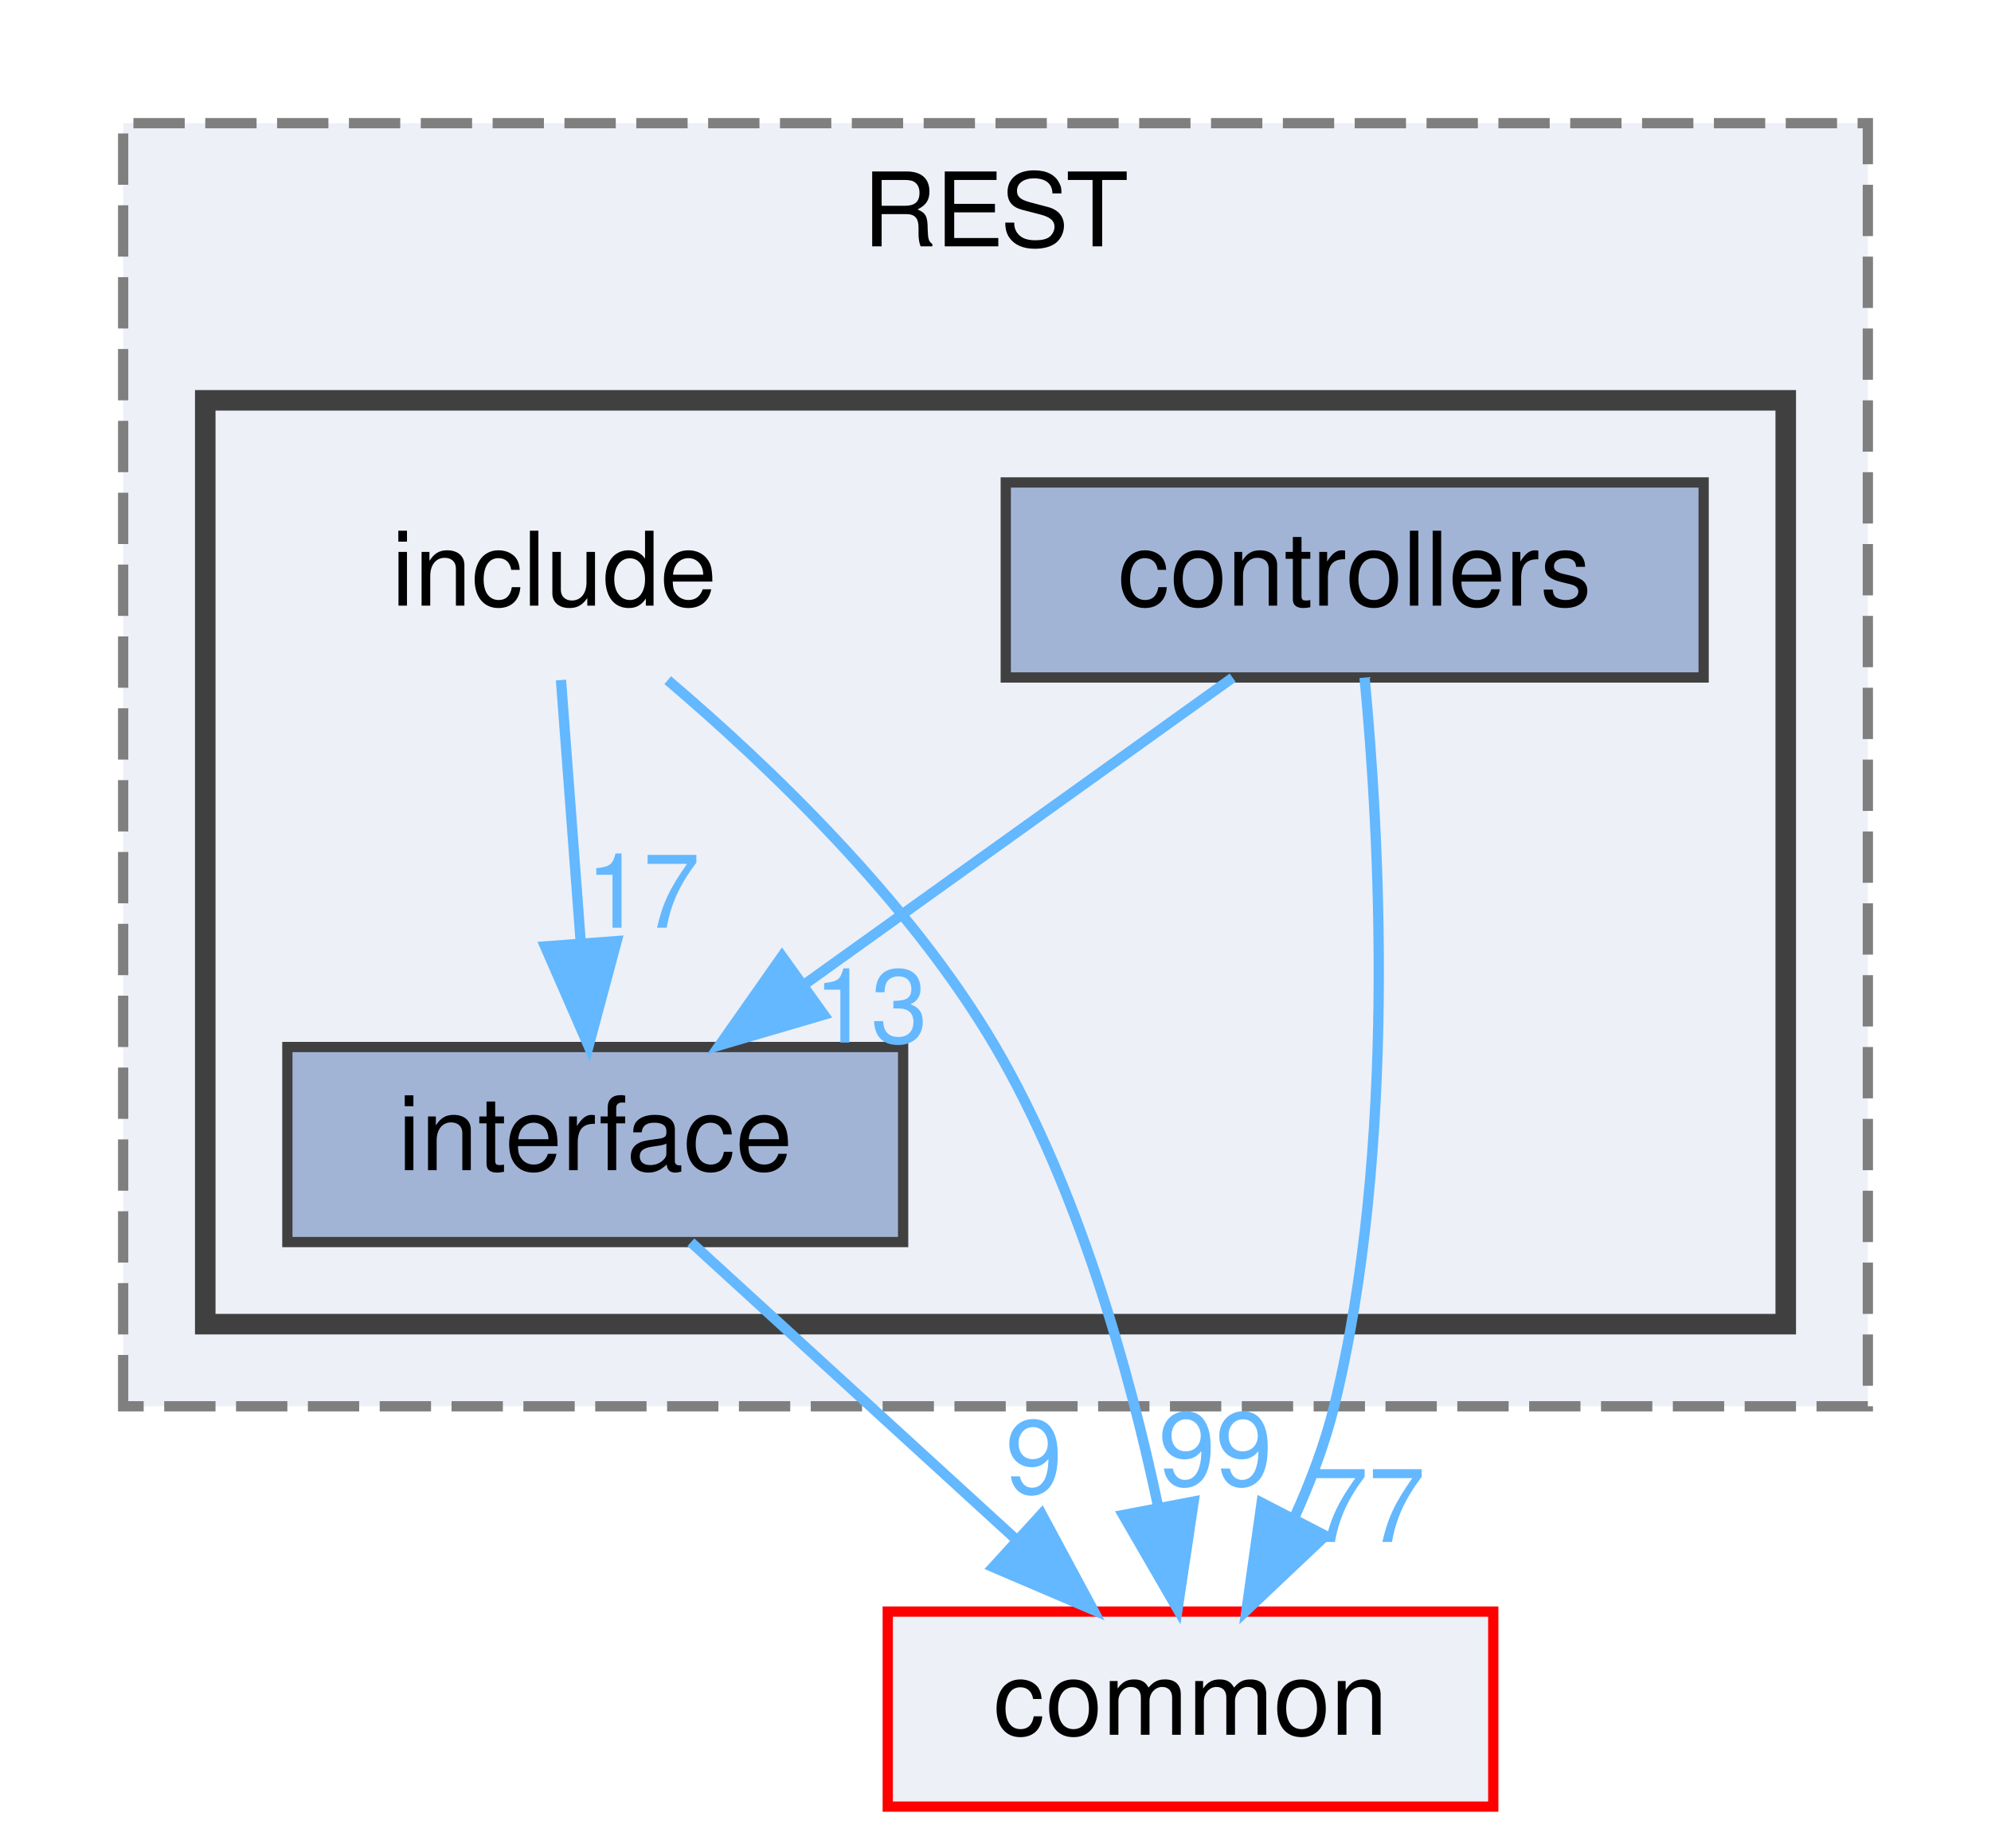
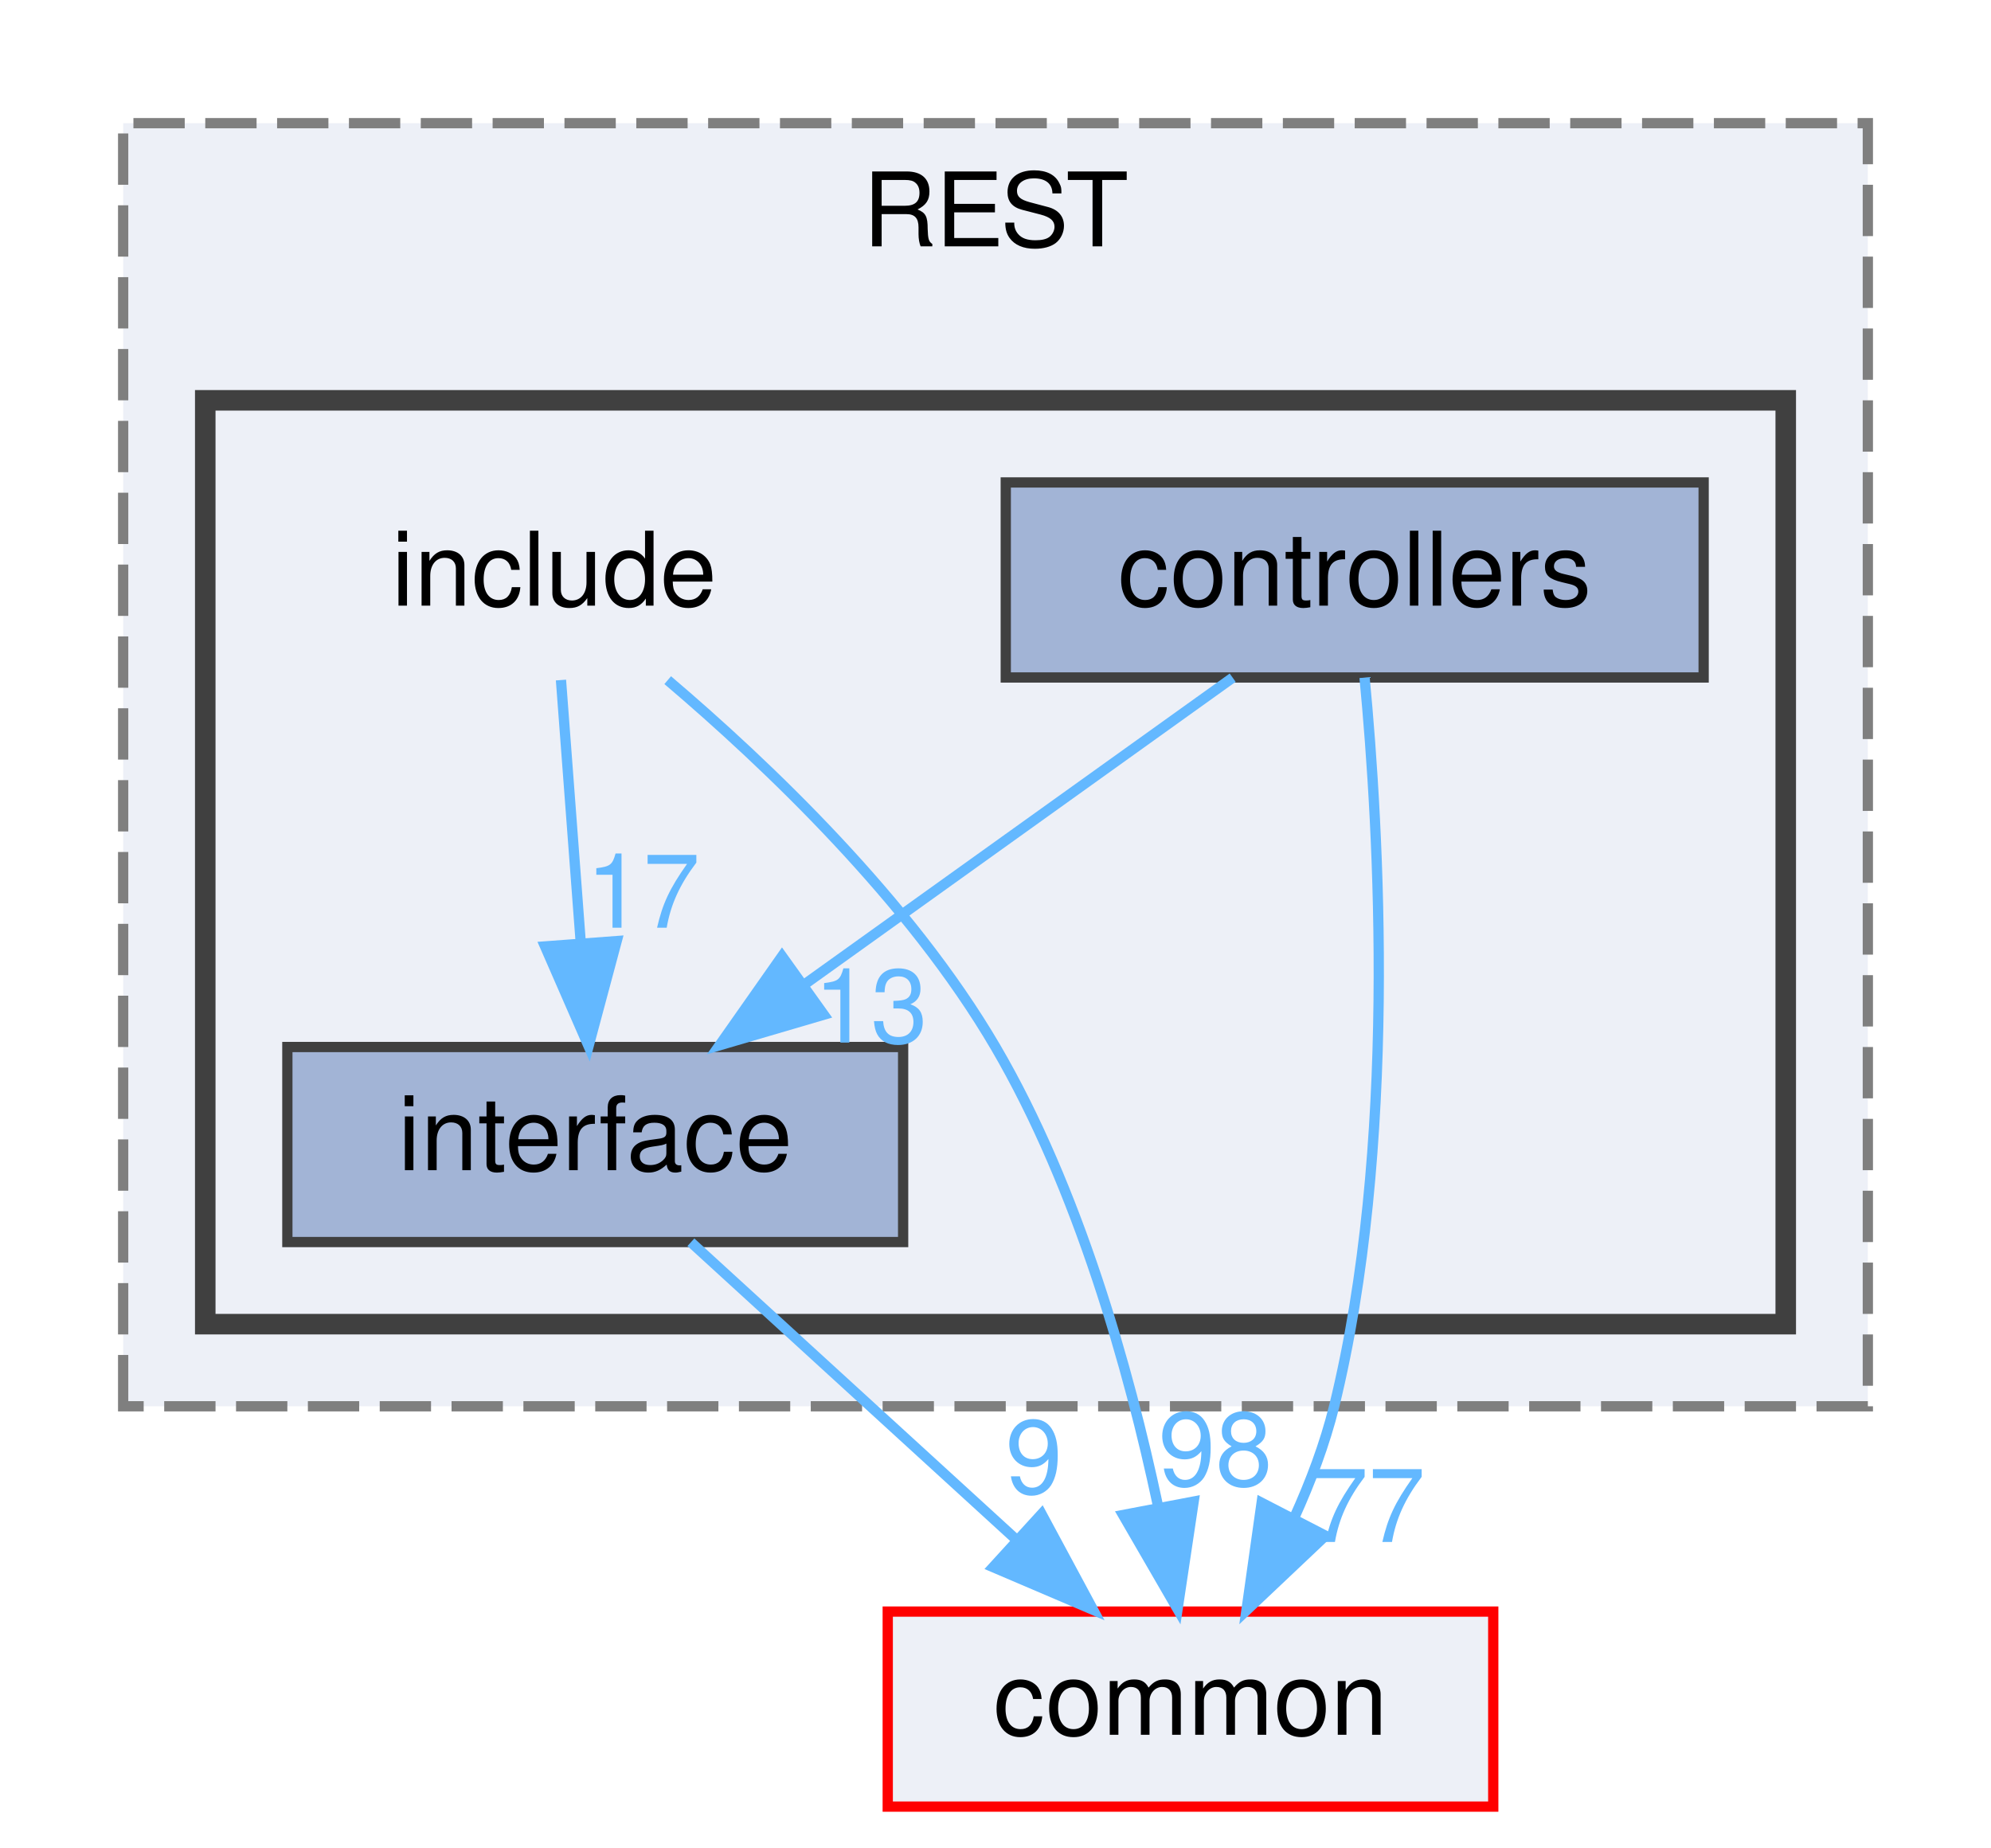
<svg xmlns="http://www.w3.org/2000/svg" xmlns:xlink="http://www.w3.org/1999/xlink" width="194pt" height="180pt" viewBox="0.00 0.00 194.00 180.00">
  <g id="graph0" class="graph" transform="scale(1 1) rotate(0) translate(4 176)">
    <g id="clust1" class="cluster">
      <g id="a_clust1">
        <a xlink:href="dir_94c770116cc371e021b8f057e5d05c6e.html" target="_top" xlink:title="REST">
          <polygon fill="#edf0f7" stroke="#7f7f7f" stroke-dasharray="5,2" points="8,-39 8,-164 178,-164 178,-39 8,-39" />
          <text text-anchor="middle" x="93" y="-152" font-family="Helvetica,sans-Serif" font-size="10.00">REST</text>
        </a>
      </g>
    </g>
    <g id="clust2" class="cluster">
      <g id="a_clust2">
        <a xlink:href="dir_e48bd7b024357ff76ed70b8fa8f2f2bf.html" target="_top">
          <polygon fill="#edf0f7" stroke="#404040" stroke-width="2" points="16,-47 16,-137 170,-137 170,-47 16,-47" />
        </a>
      </g>
    </g>
    <g id="node1" class="node">
      <text text-anchor="middle" x="50" y="-117" font-family="Helvetica,sans-Serif" font-size="10.00">include</text>
    </g>
    <g id="node3" class="node">
      <g id="a_node3">
        <a xlink:href="dir_412d4af8b93cd4619687289ee3925846.html" target="_top" xlink:title="interface">
          <polygon fill="#a2b4d6" stroke="#404040" points="84,-74 24,-74 24,-55 84,-55 84,-74" />
          <text text-anchor="middle" x="54" y="-62" font-family="Helvetica,sans-Serif" font-size="10.00">interface</text>
        </a>
      </g>
    </g>
    <g id="edge1" class="edge">
      <g id="a_edge1">
        <a xlink:href="dir_000008_000010.html" target="_top">
          <path fill="none" stroke="#63b8ff" d="M50.66,-109.75C51.18,-102.8 51.94,-92.85 52.59,-84.13" />
          <polygon fill="#63b8ff" stroke="#63b8ff" points="56.09,-84.32 53.35,-74.09 49.11,-83.8 56.09,-84.32" />
        </a>
      </g>
      <g id="a_edge1-headlabel">
        <a xlink:href="dir_000008_000010.html" target="_top" xlink:title="17">
          <text text-anchor="middle" x="58.65" y="-85.62" font-family="Helvetica,sans-Serif" font-size="10.00" fill="#63b8ff">17</text>
        </a>
      </g>
    </g>
    <g id="node4" class="node">
      <g id="a_node4">
        <a xlink:href="dir_bdd9a5d540de89e9fe90efdfc6973a4f.html" target="_top" xlink:title="common">
          <polygon fill="#edf0f7" stroke="red" points="141.5,-19 82.5,-19 82.5,0 141.5,0 141.5,-19" />
          <text text-anchor="middle" x="112" y="-7" font-family="Helvetica,sans-Serif" font-size="10.00">common</text>
        </a>
      </g>
    </g>
    <g id="edge2" class="edge">
      <g id="a_edge2">
        <a xlink:href="dir_000008_000000.html" target="_top">
          <path fill="none" stroke="#63b8ff" d="M61.06,-109.74C70.78,-101.48 84.64,-88.28 93,-74 101.09,-60.17 106,-42.61 108.8,-29.45" />
          <polygon fill="#63b8ff" stroke="#63b8ff" points="112.31,-29.72 110.74,-19.24 105.43,-28.41 112.31,-29.72" />
        </a>
      </g>
      <g id="a_edge2-headlabel">
-         <a xlink:href="dir_000008_000000.html" target="_top" xlink:title="99">
-           <text text-anchor="middle" x="114.43" y="-31.28" font-family="Helvetica,sans-Serif" font-size="10.00" fill="#63b8ff">99</text>
+         <a xlink:href="dir_000008_000000.html" target="_top" xlink:title="98">
+           <text text-anchor="middle" x="114.43" y="-31.28" font-family="Helvetica,sans-Serif" font-size="10.00" fill="#63b8ff">98</text>
        </a>
      </g>
    </g>
    <g id="node2" class="node">
      <g id="a_node2">
        <a xlink:href="dir_954add30464b4aec8762ca12115d6425.html" target="_top" xlink:title="controllers">
          <polygon fill="#a2b4d6" stroke="#404040" points="162,-129 94,-129 94,-110 162,-110 162,-129" />
          <text text-anchor="middle" x="128" y="-117" font-family="Helvetica,sans-Serif" font-size="10.00">controllers</text>
        </a>
      </g>
    </g>
    <g id="edge3" class="edge">
      <g id="a_edge3">
        <a xlink:href="dir_000003_000010.html" target="_top">
          <path fill="none" stroke="#63b8ff" d="M116.11,-109.98C104.85,-101.92 87.71,-89.65 74.29,-80.03" />
          <polygon fill="#63b8ff" stroke="#63b8ff" points="76.27,-77.15 66.11,-74.17 72.2,-82.84 76.27,-77.15" />
        </a>
      </g>
      <g id="a_edge3-headlabel">
        <a xlink:href="dir_000003_000010.html" target="_top" xlink:title="13">
          <text text-anchor="middle" x="80.85" y="-74.43" font-family="Helvetica,sans-Serif" font-size="10.00" fill="#63b8ff">13</text>
        </a>
      </g>
    </g>
    <g id="edge4" class="edge">
      <g id="a_edge4">
        <a xlink:href="dir_000003_000000.html" target="_top">
          <path fill="none" stroke="#63b8ff" d="M128.96,-109.99C130.37,-95.27 132.19,-64.21 126,-39 125.1,-35.36 123.7,-31.64 122.11,-28.14" />
          <polygon fill="#63b8ff" stroke="#63b8ff" points="125.15,-26.39 117.45,-19.11 118.93,-29.6 125.15,-26.39" />
        </a>
      </g>
      <g id="a_edge4-headlabel">
        <a xlink:href="dir_000003_000000.html" target="_top" xlink:title="77">
          <text text-anchor="middle" x="129.32" y="-25.78" font-family="Helvetica,sans-Serif" font-size="10.00" fill="#63b8ff">77</text>
        </a>
      </g>
    </g>
    <g id="edge5" class="edge">
      <g id="a_edge5">
        <a xlink:href="dir_000010_000000.html" target="_top">
          <path fill="none" stroke="#63b8ff" d="M63.32,-54.98C71.81,-47.23 84.56,-35.58 94.88,-26.14" />
          <polygon fill="#63b8ff" stroke="#63b8ff" points="97.49,-28.5 102.51,-19.17 92.77,-23.33 97.49,-28.5" />
        </a>
      </g>
      <g id="a_edge5-headlabel">
        <a xlink:href="dir_000010_000000.html" target="_top" xlink:title="9">
          <text text-anchor="middle" x="96.75" y="-30.52" font-family="Helvetica,sans-Serif" font-size="10.00" fill="#63b8ff">9</text>
        </a>
      </g>
    </g>
  </g>
</svg>
